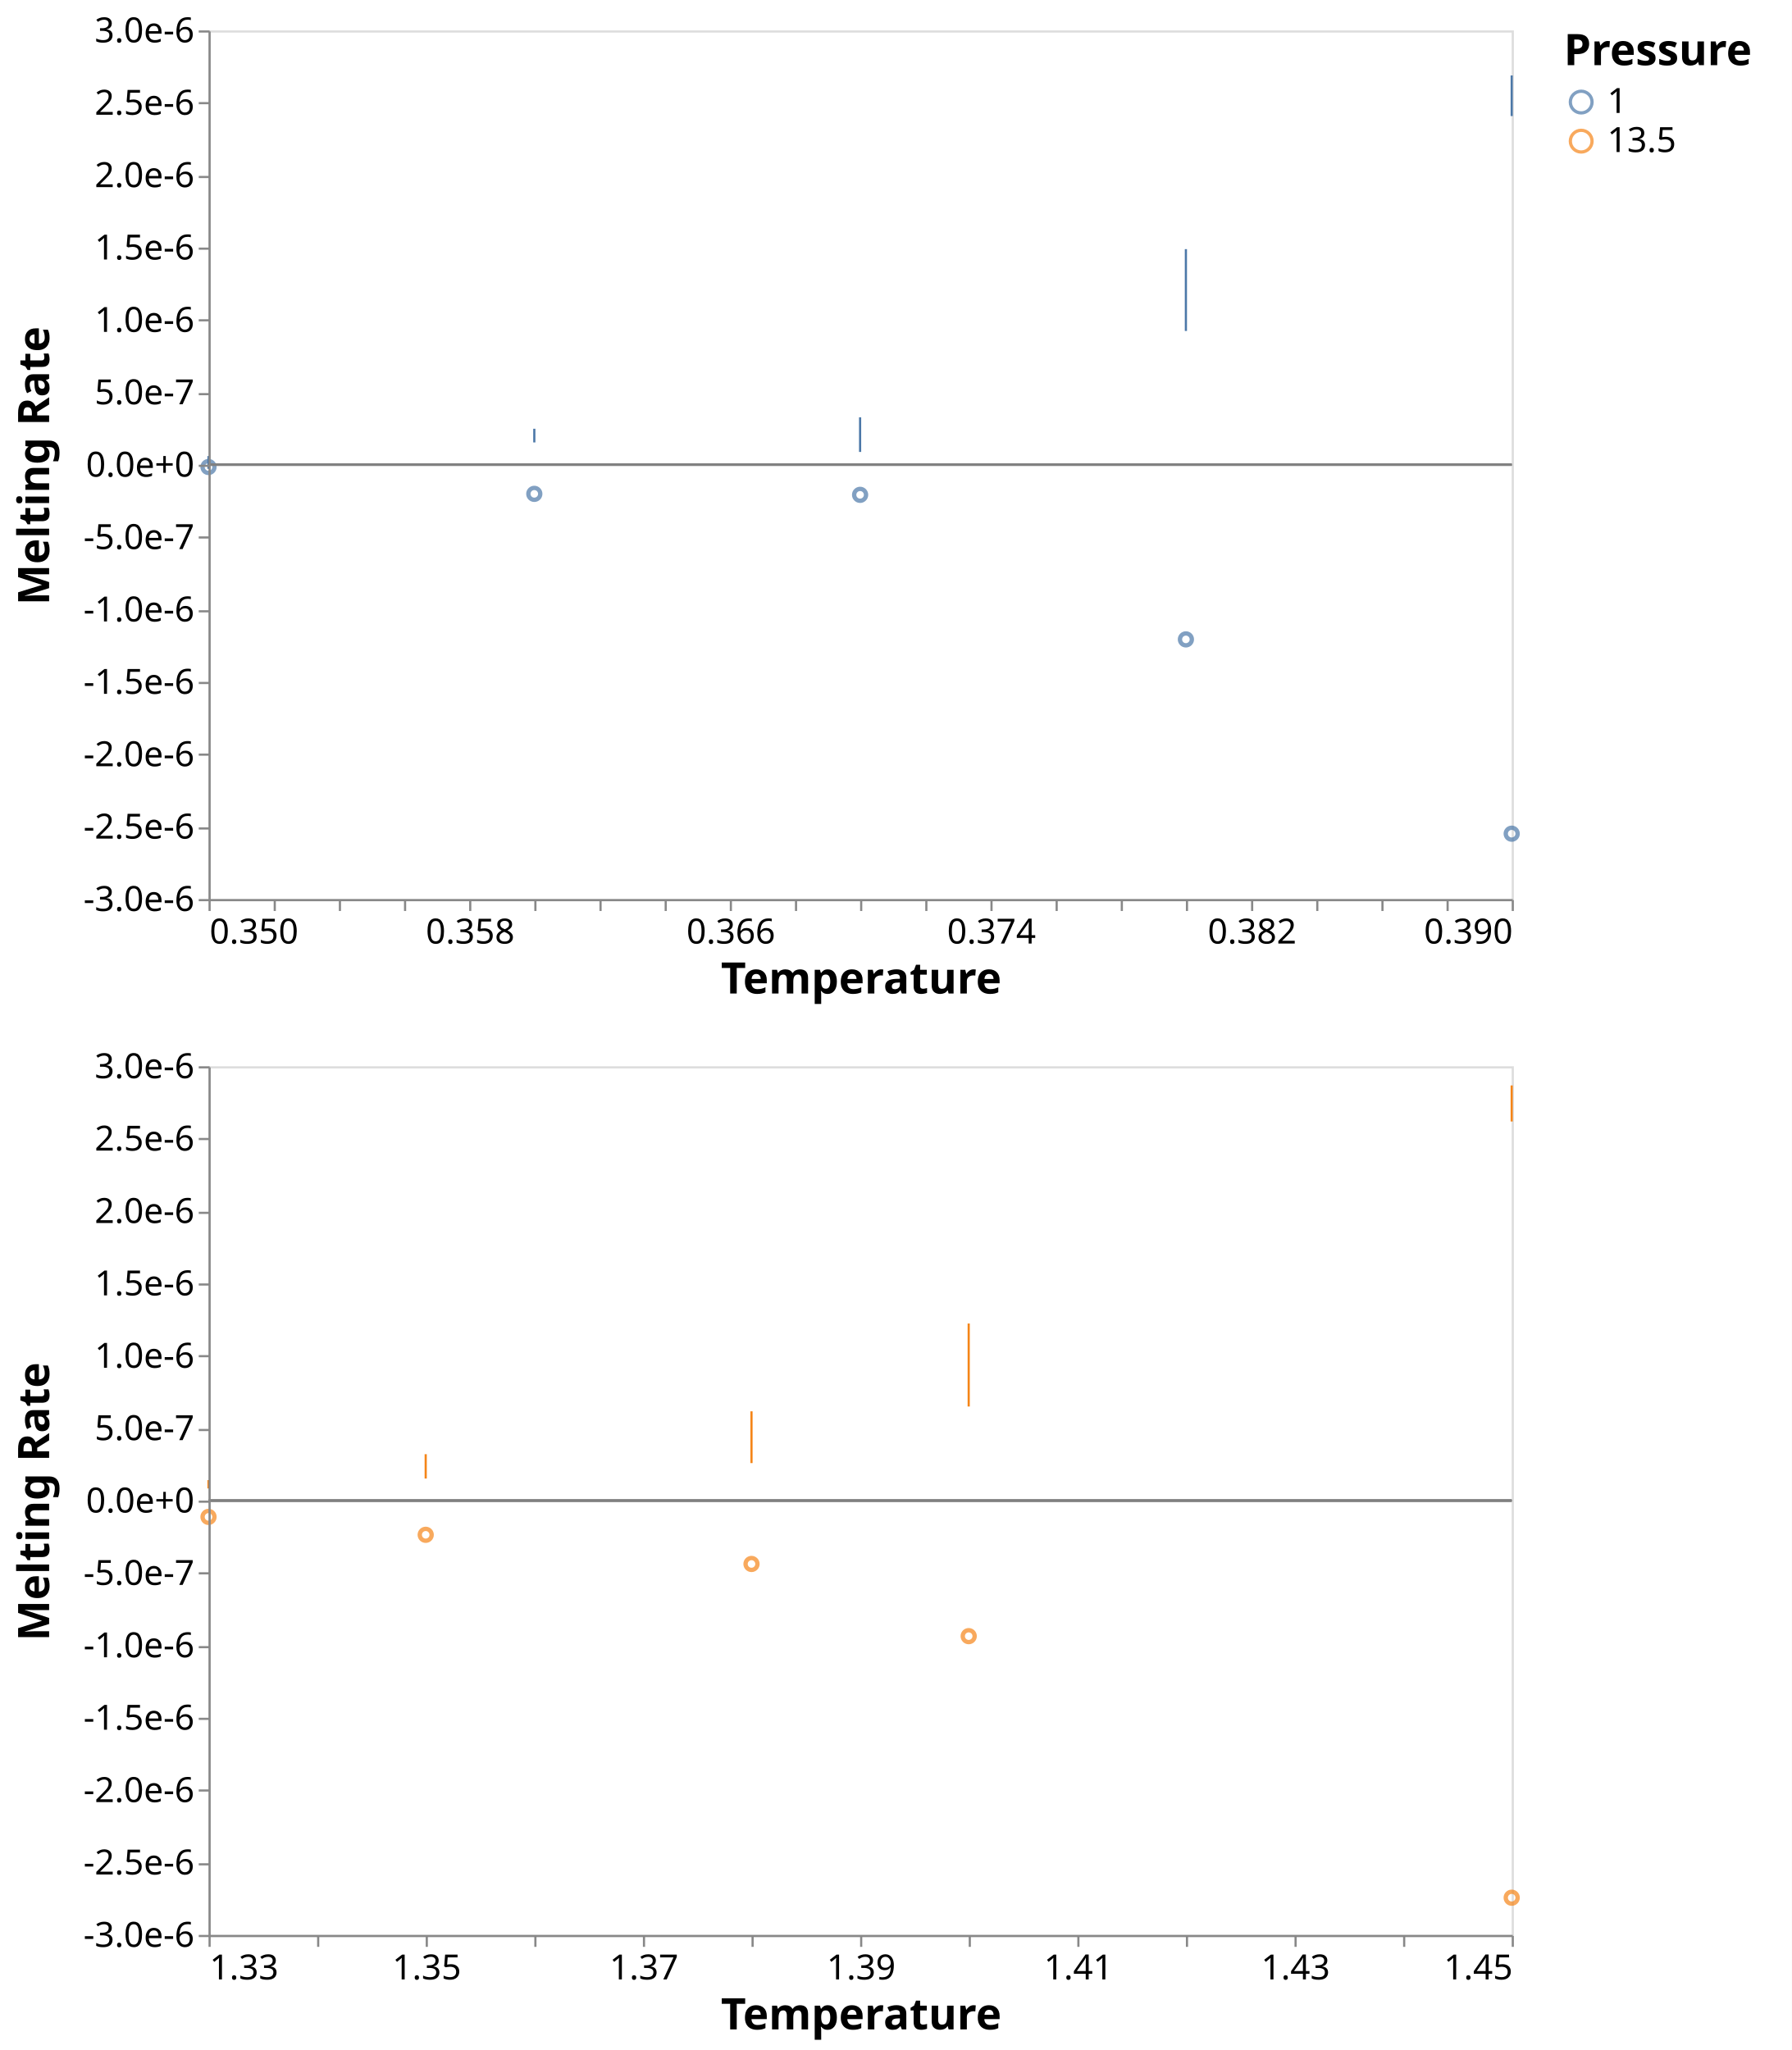
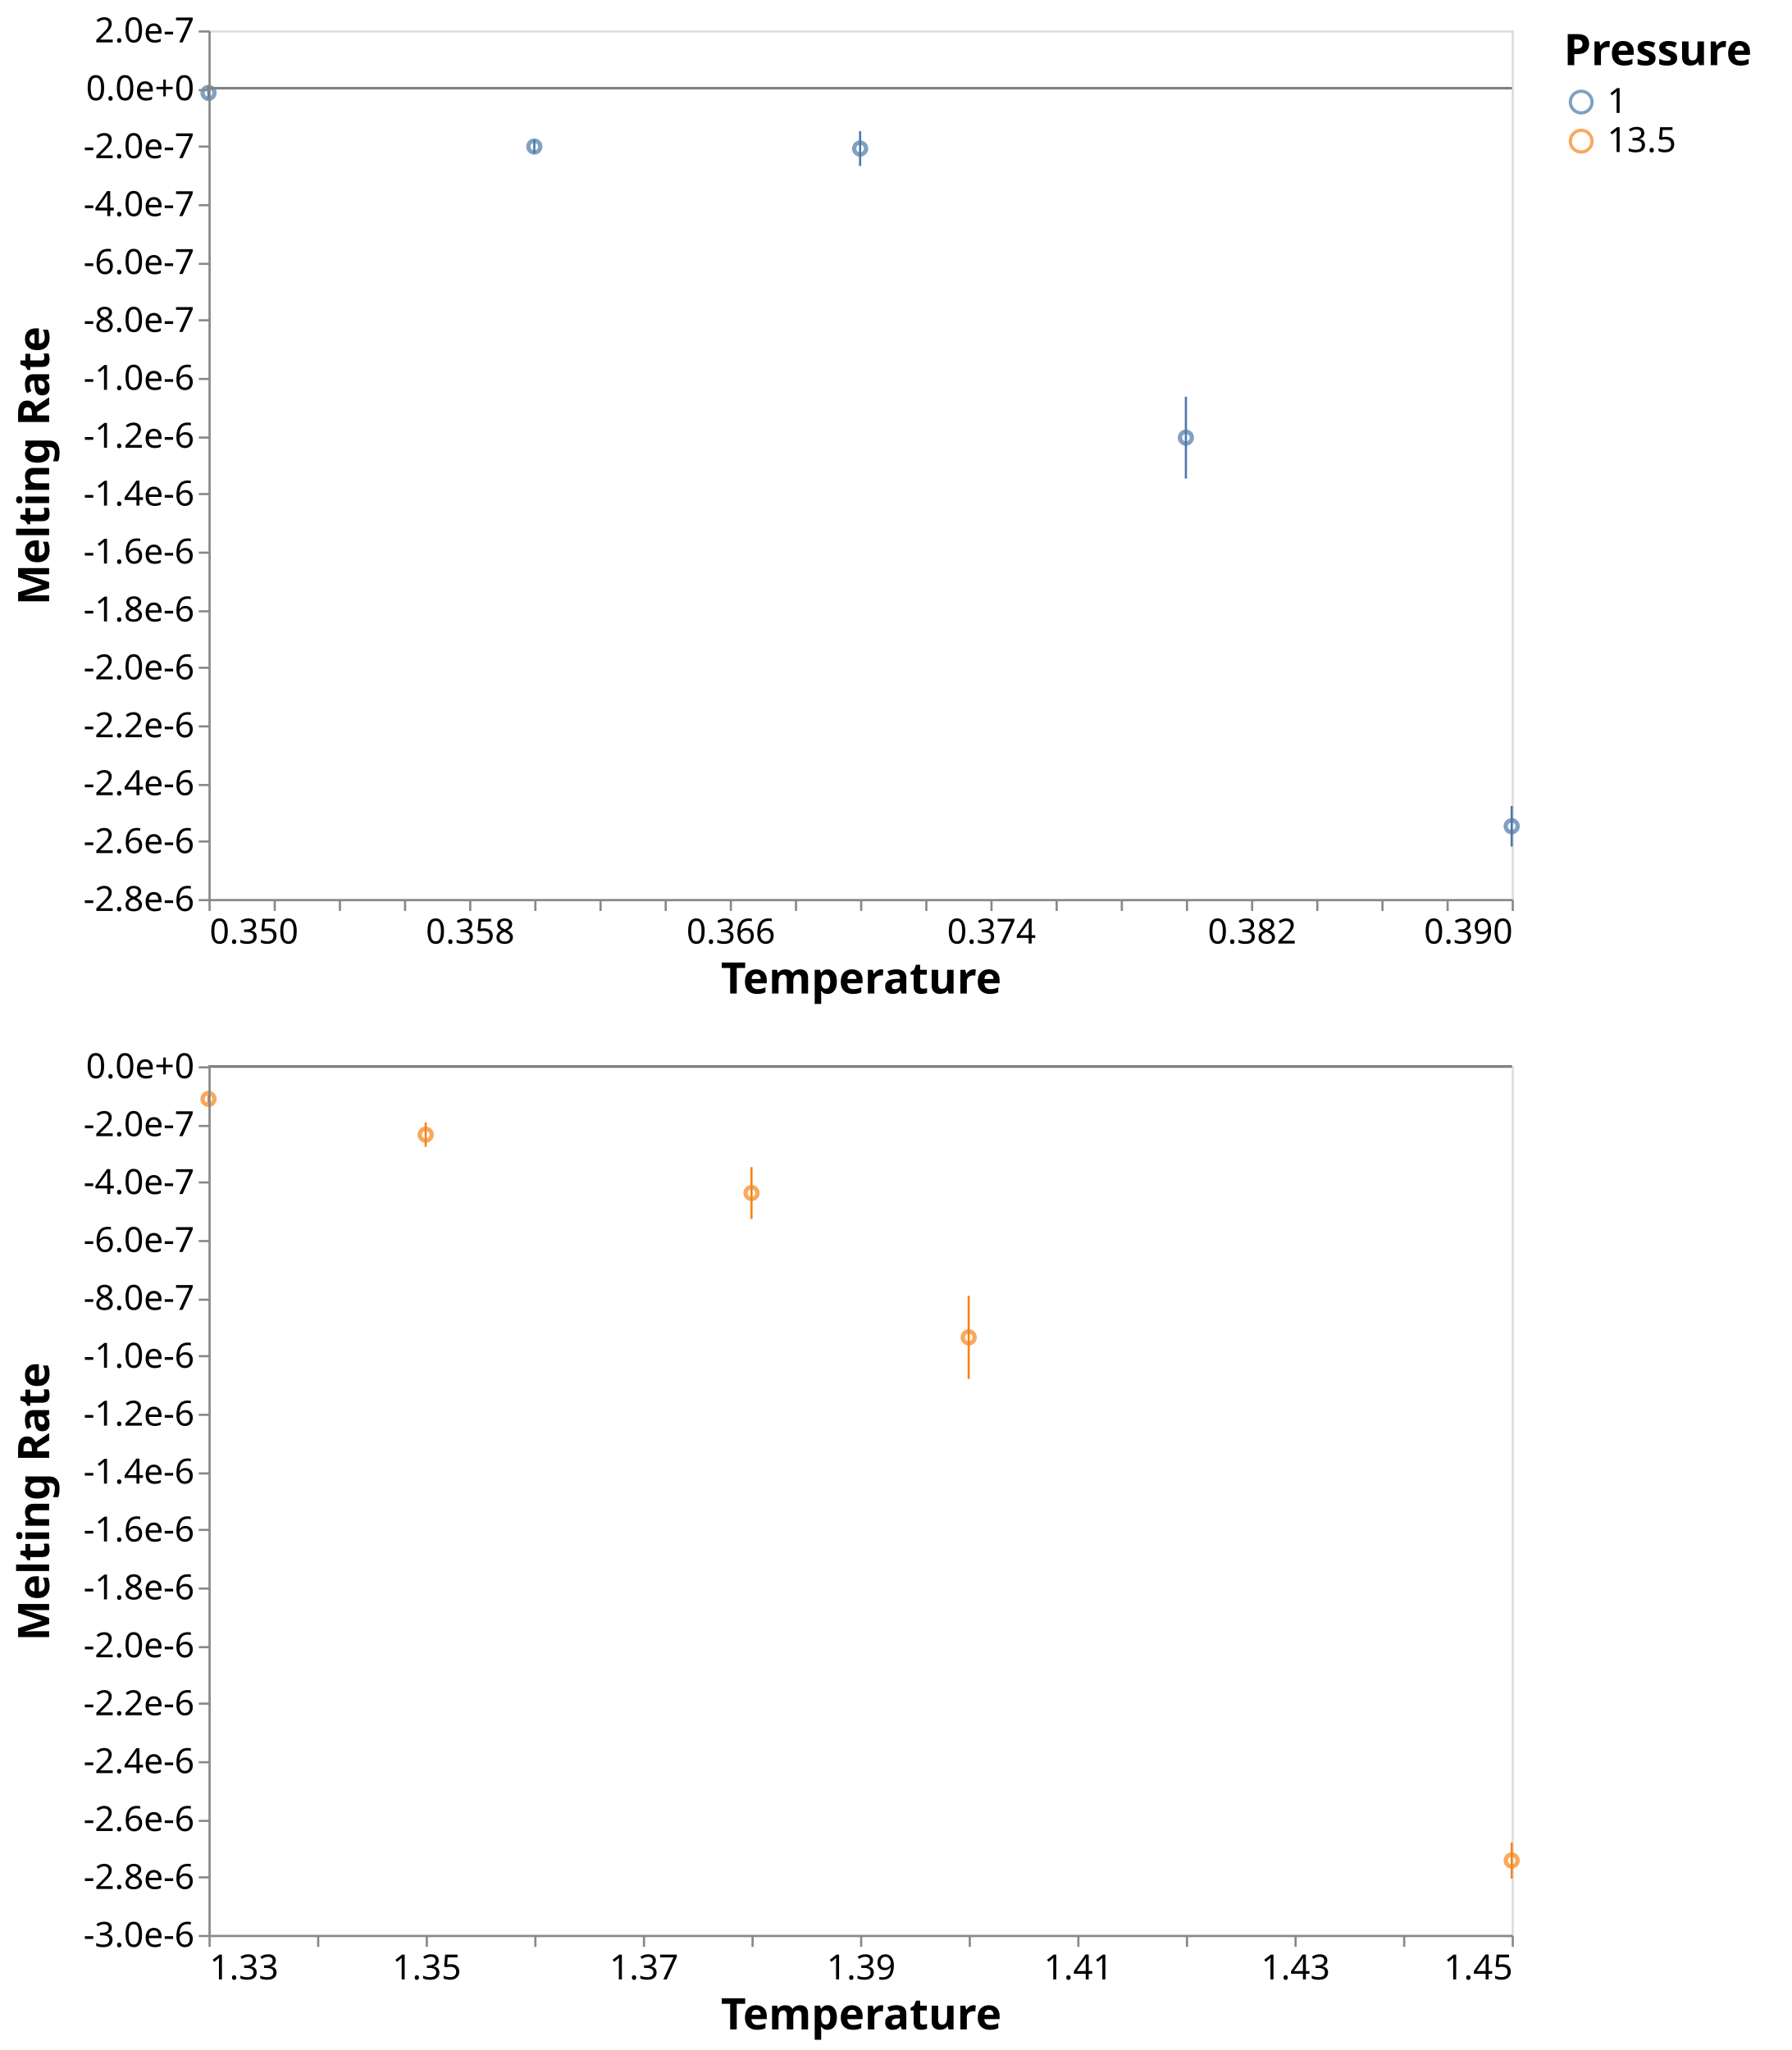
<svg xmlns="http://www.w3.org/2000/svg" class="marks" width="825" height="944" viewBox="0 0 825 944" version="1.1">
  <rect width="825" height="944" style="fill: white;" />
  <g transform="translate(96,14)">
    <g class="mark-group role-frame root">
      <g transform="translate(0,0)">
        <path class="background" d="M0,0h600v0h-600Z" style="fill: none;" />
        <g>
          <g class="mark-group role-scope concat_0_group">
            <g transform="translate(0,0)">
              <path class="background" d="M0.5,0.5h600v400h-600Z" style="fill: none; stroke: #ddd;" />
              <g>
                <g class="mark-symbol role-mark concat_0_layer_0_layer_0_marks">
-                   <path transform="translate(0,201.0513)" d="M2.739,0A2.739,2.739,0,1,1,-2.739,0A2.739,2.739,0,1,1,2.739,0" style="fill: none; stroke: #4c78a8; stroke-width: 2; opacity: 0.7;" />
-                   <path transform="translate(150,213.4164)" d="M2.739,0A2.739,2.739,0,1,1,-2.739,0A2.739,2.739,0,1,1,2.739,0" style="fill: none; stroke: #4c78a8; stroke-width: 2; opacity: 0.7;" />
-                   <path transform="translate(300,213.8666)" d="M2.739,0A2.739,2.739,0,1,1,-2.739,0A2.739,2.739,0,1,1,2.739,0" style="fill: none; stroke: #4c78a8; stroke-width: 2; opacity: 0.7;" />
-                   <path transform="translate(450,280.4317)" d="M2.739,0A2.739,2.739,0,1,1,-2.739,0A2.739,2.739,0,1,1,2.739,0" style="fill: none; stroke: #4c78a8; stroke-width: 2; opacity: 0.7;" />
-                   <path transform="translate(600,369.9055)" d="M2.739,0A2.739,2.739,0,1,1,-2.739,0A2.739,2.739,0,1,1,2.739,0" style="fill: none; stroke: #4c78a8; stroke-width: 2; opacity: 0.7;" />
-                 </g>
-                 <g class="mark-rule role-mark concat_0_layer_0_layer_1_marks">
-                   <line transform="translate(0,201.9008)" x2="0" y2="-5.904" style="fill: none; stroke: #4c78a8;" />
-                   <line transform="translate(150,189.7319)" x2="0" y2="-6.297" style="fill: none; stroke: #4c78a8;" />
-                   <line transform="translate(300,194.1115)" x2="0" y2="-15.956" style="fill: none; stroke: #4c78a8;" />
-                   <line transform="translate(450,138.4134)" x2="0" y2="-37.69" style="fill: none; stroke: #4c78a8;" />
-                   <line transform="translate(600,39.44595)" x2="0" y2="-18.703" style="fill: none; stroke: #4c78a8;" />
+                   <path transform="translate(0,28.7692)" d="M2.739,0A2.739,2.739,0,1,1,-2.739,0A2.739,2.739,0,1,1,2.739,0" style="fill: none; stroke: #4c78a8; stroke-width: 2; opacity: 0.7;" />
+                   <path transform="translate(150,53.49944)" d="M2.739,0A2.739,2.739,0,1,1,-2.739,0A2.739,2.739,0,1,1,2.739,0" style="fill: none; stroke: #4c78a8; stroke-width: 2; opacity: 0.7;" />
+                   <path transform="translate(300,54.39981)" d="M2.739,0A2.739,2.739,0,1,1,-2.739,0A2.739,2.739,0,1,1,2.739,0" style="fill: none; stroke: #4c78a8; stroke-width: 2; opacity: 0.7;" />
+                   <path transform="translate(450,187.53)" d="M2.739,0A2.739,2.739,0,1,1,-2.739,0A2.739,2.739,0,1,1,2.739,0" style="fill: none; stroke: #4c78a8; stroke-width: 2; opacity: 0.7;" />
+                   <path transform="translate(600,366.4776)" d="M2.739,0A2.739,2.739,0,1,1,-2.739,0A2.739,2.739,0,1,1,2.739,0" style="fill: none; stroke: #4c78a8; stroke-width: 2; opacity: 0.7;" />
+                 </g>
+                 <g class="mark-rule role-mark concat_0_layer_0_layer_1_layer_0_marks">
+                   <line transform="translate(0,31.72125)" x2="0" y2="-5.904" style="fill: none; stroke: #4c78a8;" />
+                   <line transform="translate(150,56.64775)" x2="0" y2="-6.297" style="fill: none; stroke: #4c78a8;" />
+                   <line transform="translate(300,62.37789)" x2="0" y2="-15.956" style="fill: none; stroke: #4c78a8;" />
+                   <line transform="translate(450,206.375)" x2="0" y2="-37.69" style="fill: none; stroke: #4c78a8;" />
+                   <line transform="translate(600,375.829)" x2="0" y2="-18.703" style="fill: none; stroke: #4c78a8;" />
                </g>
                <g class="mark-rule role-mark concat_0_layer_1_marks">
-                   <line transform="translate(0,200)" x2="600" y2="0" style="fill: none; stroke: grey;" />
-                   <line transform="translate(0,200)" x2="600" y2="0" style="fill: none; stroke: grey;" />
-                   <line transform="translate(0,200)" x2="600" y2="0" style="fill: none; stroke: grey;" />
-                   <line transform="translate(0,200)" x2="600" y2="0" style="fill: none; stroke: grey;" />
-                   <line transform="translate(0,200)" x2="600" y2="0" style="fill: none; stroke: grey;" />
+                   <line transform="translate(0,26.66667)" x2="600" y2="0" style="fill: none; stroke: grey;" />
+                   <line transform="translate(0,26.66667)" x2="600" y2="0" style="fill: none; stroke: grey;" />
+                   <line transform="translate(0,26.66667)" x2="600" y2="0" style="fill: none; stroke: grey;" />
+                   <line transform="translate(0,26.66667)" x2="600" y2="0" style="fill: none; stroke: grey;" />
+                   <line transform="translate(0,26.66667)" x2="600" y2="0" style="fill: none; stroke: grey;" />
                </g>
                <g class="mark-group role-axis">
                  <g transform="translate(0.5,400.5)">
                    <path class="background" d="M0,0h0v0h0Z" style="pointer-events: none; fill: none;" />
                    <g>
                      <g class="mark-rule role-axis-tick" style="pointer-events: none;">
                        <line transform="translate(0,0)" x2="0" y2="5" style="fill: none; stroke: #888; stroke-width: 1; opacity: 1;" />
                        <line transform="translate(30,0)" x2="0" y2="5" style="fill: none; stroke: #888; stroke-width: 1; opacity: 1;" />
                        <line transform="translate(60,0)" x2="0" y2="5" style="fill: none; stroke: #888; stroke-width: 1; opacity: 1;" />
                        <line transform="translate(90,0)" x2="0" y2="5" style="fill: none; stroke: #888; stroke-width: 1; opacity: 1;" />
                        <line transform="translate(120,0)" x2="0" y2="5" style="fill: none; stroke: #888; stroke-width: 1; opacity: 1;" />
                        <line transform="translate(150,0)" x2="0" y2="5" style="fill: none; stroke: #888; stroke-width: 1; opacity: 1;" />
                        <line transform="translate(180,0)" x2="0" y2="5" style="fill: none; stroke: #888; stroke-width: 1; opacity: 1;" />
                        <line transform="translate(210,0)" x2="0" y2="5" style="fill: none; stroke: #888; stroke-width: 1; opacity: 1;" />
                        <line transform="translate(240,0)" x2="0" y2="5" style="fill: none; stroke: #888; stroke-width: 1; opacity: 1;" />
                        <line transform="translate(270,0)" x2="0" y2="5" style="fill: none; stroke: #888; stroke-width: 1; opacity: 1;" />
                        <line transform="translate(300,0)" x2="0" y2="5" style="fill: none; stroke: #888; stroke-width: 1; opacity: 1;" />
                        <line transform="translate(330,0)" x2="0" y2="5" style="fill: none; stroke: #888; stroke-width: 1; opacity: 1;" />
                        <line transform="translate(360,0)" x2="0" y2="5" style="fill: none; stroke: #888; stroke-width: 1; opacity: 1;" />
                        <line transform="translate(390,0)" x2="0" y2="5" style="fill: none; stroke: #888; stroke-width: 1; opacity: 1;" />
                        <line transform="translate(420,0)" x2="0" y2="5" style="fill: none; stroke: #888; stroke-width: 1; opacity: 1;" />
                        <line transform="translate(450,0)" x2="0" y2="5" style="fill: none; stroke: #888; stroke-width: 1; opacity: 1;" />
                        <line transform="translate(480,0)" x2="0" y2="5" style="fill: none; stroke: #888; stroke-width: 1; opacity: 1;" />
                        <line transform="translate(510,0)" x2="0" y2="5" style="fill: none; stroke: #888; stroke-width: 1; opacity: 1;" />
                        <line transform="translate(540,0)" x2="0" y2="5" style="fill: none; stroke: #888; stroke-width: 1; opacity: 1;" />
                        <line transform="translate(570,0)" x2="0" y2="5" style="fill: none; stroke: #888; stroke-width: 1; opacity: 1;" />
                        <line transform="translate(600,0)" x2="0" y2="5" style="fill: none; stroke: #888; stroke-width: 1; opacity: 1;" />
                      </g>
                      <g class="mark-text role-axis-label" style="pointer-events: none;">
                        <text text-anchor="start" transform="translate(0,20)" style="font-family: sans-serif; font-size: 16px; fill: #000; opacity: 1;">0.350</text>
                        <text text-anchor="middle" transform="translate(30,20)" style="font-family: sans-serif; font-size: 16px; fill: #000; opacity: 0;">0.352</text>
                        <text text-anchor="middle" transform="translate(60,20)" style="font-family: sans-serif; font-size: 16px; fill: #000; opacity: 0;">0.354</text>
                        <text text-anchor="middle" transform="translate(90,20)" style="font-family: sans-serif; font-size: 16px; fill: #000; opacity: 0;">0.356</text>
                        <text text-anchor="middle" transform="translate(120,20)" style="font-family: sans-serif; font-size: 16px; fill: #000; opacity: 1;">0.358</text>
                        <text text-anchor="middle" transform="translate(150,20)" style="font-family: sans-serif; font-size: 16px; fill: #000; opacity: 0;">0.360</text>
                        <text text-anchor="middle" transform="translate(180,20)" style="font-family: sans-serif; font-size: 16px; fill: #000; opacity: 0;">0.362</text>
                        <text text-anchor="middle" transform="translate(210,20)" style="font-family: sans-serif; font-size: 16px; fill: #000; opacity: 0;">0.364</text>
                        <text text-anchor="middle" transform="translate(240,20)" style="font-family: sans-serif; font-size: 16px; fill: #000; opacity: 1;">0.366</text>
                        <text text-anchor="middle" transform="translate(270,20)" style="font-family: sans-serif; font-size: 16px; fill: #000; opacity: 0;">0.368</text>
                        <text text-anchor="middle" transform="translate(300,20)" style="font-family: sans-serif; font-size: 16px; fill: #000; opacity: 0;">0.370</text>
                        <text text-anchor="middle" transform="translate(330,20)" style="font-family: sans-serif; font-size: 16px; fill: #000; opacity: 0;">0.372</text>
                        <text text-anchor="middle" transform="translate(360,20)" style="font-family: sans-serif; font-size: 16px; fill: #000; opacity: 1;">0.374</text>
                        <text text-anchor="middle" transform="translate(390,20)" style="font-family: sans-serif; font-size: 16px; fill: #000; opacity: 0;">0.376</text>
                        <text text-anchor="middle" transform="translate(420,20)" style="font-family: sans-serif; font-size: 16px; fill: #000; opacity: 0;">0.378</text>
                        <text text-anchor="middle" transform="translate(450,20)" style="font-family: sans-serif; font-size: 16px; fill: #000; opacity: 0;">0.380</text>
                        <text text-anchor="middle" transform="translate(480,20)" style="font-family: sans-serif; font-size: 16px; fill: #000; opacity: 1;">0.382</text>
                        <text text-anchor="middle" transform="translate(510,20)" style="font-family: sans-serif; font-size: 16px; fill: #000; opacity: 0;">0.384</text>
                        <text text-anchor="middle" transform="translate(540,20)" style="font-family: sans-serif; font-size: 16px; fill: #000; opacity: 0;">0.386</text>
                        <text text-anchor="middle" transform="translate(570,20)" style="font-family: sans-serif; font-size: 16px; fill: #000; opacity: 0;">0.388</text>
                        <text text-anchor="end" transform="translate(600,20)" style="font-family: sans-serif; font-size: 16px; fill: #000; opacity: 1;">0.390</text>
                      </g>
                      <g class="mark-rule role-axis-domain" style="pointer-events: none;">
                        <line transform="translate(0,0)" x2="600" y2="0" style="fill: none; stroke: #888; stroke-width: 1; opacity: 1;" />
                      </g>
                      <g class="mark-text role-axis-title" style="pointer-events: none;">
                        <text text-anchor="middle" transform="translate(300,43)" style="font-family: sans-serif; font-size: 20px; font-weight: bold; fill: #000; opacity: 1;">Temperature</text>
                      </g>
                    </g>
                    <path class="foreground" d="" style="pointer-events: none; display: none; fill: none;" />
                  </g>
                </g>
                <g class="mark-group role-axis">
                  <g transform="translate(0.5,0.5)">
                    <path class="background" d="M0,0h0v0h0Z" style="pointer-events: none; fill: none;" />
                    <g>
                      <g class="mark-rule role-axis-tick" style="pointer-events: none;">
                        <line transform="translate(0,400)" x2="-5" y2="0" style="fill: none; stroke: #888; stroke-width: 1; opacity: 1;" />
-                         <line transform="translate(0,367)" x2="-5" y2="0" style="fill: none; stroke: #888; stroke-width: 1; opacity: 1;" />
-                         <line transform="translate(0,333)" x2="-5" y2="0" style="fill: none; stroke: #888; stroke-width: 1; opacity: 1;" />
-                         <line transform="translate(0,300)" x2="-5" y2="0" style="fill: none; stroke: #888; stroke-width: 1; opacity: 1;" />
+                         <line transform="translate(0,373)" x2="-5" y2="0" style="fill: none; stroke: #888; stroke-width: 1; opacity: 1;" />
+                         <line transform="translate(0,347)" x2="-5" y2="0" style="fill: none; stroke: #888; stroke-width: 1; opacity: 1;" />
+                         <line transform="translate(0,320)" x2="-5" y2="0" style="fill: none; stroke: #888; stroke-width: 1; opacity: 1;" />
+                         <line transform="translate(0,293)" x2="-5" y2="0" style="fill: none; stroke: #888; stroke-width: 1; opacity: 1;" />
                        <line transform="translate(0,267)" x2="-5" y2="0" style="fill: none; stroke: #888; stroke-width: 1; opacity: 1;" />
-                         <line transform="translate(0,233)" x2="-5" y2="0" style="fill: none; stroke: #888; stroke-width: 1; opacity: 1;" />
-                         <line transform="translate(0,200)" x2="-5" y2="0" style="fill: none; stroke: #888; stroke-width: 1; opacity: 1;" />
-                         <line transform="translate(0,167)" x2="-5" y2="0" style="fill: none; stroke: #888; stroke-width: 1; opacity: 1;" />
+                         <line transform="translate(0,240)" x2="-5" y2="0" style="fill: none; stroke: #888; stroke-width: 1; opacity: 1;" />
+                         <line transform="translate(0,213)" x2="-5" y2="0" style="fill: none; stroke: #888; stroke-width: 1; opacity: 1;" />
+                         <line transform="translate(0,187)" x2="-5" y2="0" style="fill: none; stroke: #888; stroke-width: 1; opacity: 1;" />
+                         <line transform="translate(0,160)" x2="-5" y2="0" style="fill: none; stroke: #888; stroke-width: 1; opacity: 1;" />
                        <line transform="translate(0,133)" x2="-5" y2="0" style="fill: none; stroke: #888; stroke-width: 1; opacity: 1;" />
-                         <line transform="translate(0,100)" x2="-5" y2="0" style="fill: none; stroke: #888; stroke-width: 1; opacity: 1;" />
-                         <line transform="translate(0,67)" x2="-5" y2="0" style="fill: none; stroke: #888; stroke-width: 1; opacity: 1;" />
-                         <line transform="translate(0,33)" x2="-5" y2="0" style="fill: none; stroke: #888; stroke-width: 1; opacity: 1;" />
+                         <line transform="translate(0,107)" x2="-5" y2="0" style="fill: none; stroke: #888; stroke-width: 1; opacity: 1;" />
+                         <line transform="translate(0,80)" x2="-5" y2="0" style="fill: none; stroke: #888; stroke-width: 1; opacity: 1;" />
+                         <line transform="translate(0,53)" x2="-5" y2="0" style="fill: none; stroke: #888; stroke-width: 1; opacity: 1;" />
+                         <line transform="translate(0,27)" x2="-5" y2="0" style="fill: none; stroke: #888; stroke-width: 1; opacity: 1;" />
                        <line transform="translate(0,0)" x2="-5" y2="0" style="fill: none; stroke: #888; stroke-width: 1; opacity: 1;" />
                      </g>
                      <g class="mark-text role-axis-label" style="pointer-events: none;">
-                         <text text-anchor="end" transform="translate(-7,405)" style="font-family: sans-serif; font-size: 16px; fill: #000; opacity: 1;">-3.0e-6</text>
-                         <text text-anchor="end" transform="translate(-7,371.6667)" style="font-family: sans-serif; font-size: 16px; fill: #000; opacity: 1;">-2.5e-6</text>
-                         <text text-anchor="end" transform="translate(-7,338.3333)" style="font-family: sans-serif; font-size: 16px; fill: #000; opacity: 1;">-2.0e-6</text>
-                         <text text-anchor="end" transform="translate(-7,305)" style="font-family: sans-serif; font-size: 16px; fill: #000; opacity: 1;">-1.5e-6</text>
-                         <text text-anchor="end" transform="translate(-7,271.6667)" style="font-family: sans-serif; font-size: 16px; fill: #000; opacity: 1;">-1.0e-6</text>
-                         <text text-anchor="end" transform="translate(-7,238.3333)" style="font-family: sans-serif; font-size: 16px; fill: #000; opacity: 1;">-5.0e-7</text>
-                         <text text-anchor="end" transform="translate(-7,205)" style="font-family: sans-serif; font-size: 16px; fill: #000; opacity: 1;">0.0e+0</text>
-                         <text text-anchor="end" transform="translate(-7,171.6667)" style="font-family: sans-serif; font-size: 16px; fill: #000; opacity: 1;">5.0e-7</text>
-                         <text text-anchor="end" transform="translate(-7,138.3333)" style="font-family: sans-serif; font-size: 16px; fill: #000; opacity: 1;">1.0e-6</text>
-                         <text text-anchor="end" transform="translate(-7,105)" style="font-family: sans-serif; font-size: 16px; fill: #000; opacity: 1;">1.5e-6</text>
-                         <text text-anchor="end" transform="translate(-7,71.66667)" style="font-family: sans-serif; font-size: 16px; fill: #000; opacity: 1;">2.0e-6</text>
-                         <text text-anchor="end" transform="translate(-7,38.33333)" style="font-family: sans-serif; font-size: 16px; fill: #000; opacity: 1;">2.5e-6</text>
-                         <text text-anchor="end" transform="translate(-7,5)" style="font-family: sans-serif; font-size: 16px; fill: #000; opacity: 1;">3.0e-6</text>
+                         <text text-anchor="end" transform="translate(-7,405)" style="font-family: sans-serif; font-size: 16px; fill: #000; opacity: 1;">-2.8e-6</text>
+                         <text text-anchor="end" transform="translate(-7,378.3333)" style="font-family: sans-serif; font-size: 16px; fill: #000; opacity: 1;">-2.6e-6</text>
+                         <text text-anchor="end" transform="translate(-7,351.6667)" style="font-family: sans-serif; font-size: 16px; fill: #000; opacity: 1;">-2.4e-6</text>
+                         <text text-anchor="end" transform="translate(-7,325)" style="font-family: sans-serif; font-size: 16px; fill: #000; opacity: 1;">-2.2e-6</text>
+                         <text text-anchor="end" transform="translate(-7,298.3333)" style="font-family: sans-serif; font-size: 16px; fill: #000; opacity: 1;">-2.0e-6</text>
+                         <text text-anchor="end" transform="translate(-7,271.6667)" style="font-family: sans-serif; font-size: 16px; fill: #000; opacity: 1;">-1.8e-6</text>
+                         <text text-anchor="end" transform="translate(-7,245)" style="font-family: sans-serif; font-size: 16px; fill: #000; opacity: 1;">-1.6e-6</text>
+                         <text text-anchor="end" transform="translate(-7,218.3333)" style="font-family: sans-serif; font-size: 16px; fill: #000; opacity: 1;">-1.4e-6</text>
+                         <text text-anchor="end" transform="translate(-7,191.6667)" style="font-family: sans-serif; font-size: 16px; fill: #000; opacity: 1;">-1.2e-6</text>
+                         <text text-anchor="end" transform="translate(-7,165)" style="font-family: sans-serif; font-size: 16px; fill: #000; opacity: 1;">-1.0e-6</text>
+                         <text text-anchor="end" transform="translate(-7,138.3333)" style="font-family: sans-serif; font-size: 16px; fill: #000; opacity: 1;">-8.0e-7</text>
+                         <text text-anchor="end" transform="translate(-7,111.6667)" style="font-family: sans-serif; font-size: 16px; fill: #000; opacity: 1;">-6.0e-7</text>
+                         <text text-anchor="end" transform="translate(-7,85)" style="font-family: sans-serif; font-size: 16px; fill: #000; opacity: 1;">-4.0e-7</text>
+                         <text text-anchor="end" transform="translate(-7,58.33333)" style="font-family: sans-serif; font-size: 16px; fill: #000; opacity: 1;">-2.0e-7</text>
+                         <text text-anchor="end" transform="translate(-7,31.66667)" style="font-family: sans-serif; font-size: 16px; fill: #000; opacity: 1;">0.0e+0</text>
+                         <text text-anchor="end" transform="translate(-7,5)" style="font-family: sans-serif; font-size: 16px; fill: #000; opacity: 1;">2.0e-7</text>
                      </g>
                      <g class="mark-rule role-axis-domain" style="pointer-events: none;">
                        <line transform="translate(0,400)" x2="0" y2="-400" style="fill: none; stroke: #888; stroke-width: 1; opacity: 1;" />
                      </g>
                      <g class="mark-text role-axis-title" style="pointer-events: none;">
                        <text text-anchor="middle" transform="translate(-69.88334,200) rotate(-90) translate(0,-4)" style="font-family: sans-serif; font-size: 20px; font-weight: bold; fill: #000; opacity: 1;">Melting Rate</text>
                      </g>
                    </g>
                    <path class="foreground" d="" style="pointer-events: none; display: none; fill: none;" />
                  </g>
                </g>
              </g>
              <path class="foreground" d="" style="display: none; fill: none;" />
            </g>
          </g>
          <g class="mark-group role-scope concat_1_group">
            <g transform="translate(0,477)">
              <path class="background" d="M0.5,0.5h600v400h-600Z" style="fill: none; stroke: #ddd;" />
              <g>
                <g class="mark-symbol role-mark concat_1_layer_0_layer_0_marks">
-                   <path transform="translate(0,207.5145)" d="M2.739,0A2.739,2.739,0,1,1,-2.739,0A2.739,2.739,0,1,1,2.739,0" style="fill: none; stroke: #f58518; stroke-width: 2; opacity: 0.7;" />
-                   <path transform="translate(100,215.7585)" d="M2.739,0A2.739,2.739,0,1,1,-2.739,0A2.739,2.739,0,1,1,2.739,0" style="fill: none; stroke: #f58518; stroke-width: 2; opacity: 0.7;" />
-                   <path transform="translate(250,229.186)" d="M2.739,0A2.739,2.739,0,1,1,-2.739,0A2.739,2.739,0,1,1,2.739,0" style="fill: none; stroke: #f58518; stroke-width: 2; opacity: 0.7;" />
-                   <path transform="translate(350,262.4266)" d="M2.739,0A2.739,2.739,0,1,1,-2.739,0A2.739,2.739,0,1,1,2.739,0" style="fill: none; stroke: #f58518; stroke-width: 2; opacity: 0.7;" />
-                   <path transform="translate(600,382.8699)" d="M2.739,0A2.739,2.739,0,1,1,-2.739,0A2.739,2.739,0,1,1,2.739,0" style="fill: none; stroke: #f58518; stroke-width: 2; opacity: 0.7;" />
-                 </g>
-                 <g class="mark-rule role-mark concat_1_layer_0_layer_1_marks">
-                   <line transform="translate(0,194.4138)" x2="0" y2="-3.856" style="fill: none; stroke: #f58518;" />
-                   <line transform="translate(100,189.8474)" x2="0" y2="-11.212" style="fill: none; stroke: #f58518;" />
-                   <line transform="translate(250,182.7367)" x2="0" y2="-23.845" style="fill: none; stroke: #f58518;" />
-                   <line transform="translate(350,156.6864)" x2="0" y2="-38.226" style="fill: none; stroke: #f58518;" />
-                   <line transform="translate(600,25.42972)" x2="0" y2="-16.599" style="fill: none; stroke: #f58518;" />
+                   <path transform="translate(0,15.02894)" d="M2.739,0A2.739,2.739,0,1,1,-2.739,0A2.739,2.739,0,1,1,2.739,0" style="fill: none; stroke: #f58518; stroke-width: 2; opacity: 0.7;" />
+                   <path transform="translate(100,31.51704)" d="M2.739,0A2.739,2.739,0,1,1,-2.739,0A2.739,2.739,0,1,1,2.739,0" style="fill: none; stroke: #f58518; stroke-width: 2; opacity: 0.7;" />
+                   <path transform="translate(250,58.37193)" d="M2.739,0A2.739,2.739,0,1,1,-2.739,0A2.739,2.739,0,1,1,2.739,0" style="fill: none; stroke: #f58518; stroke-width: 2; opacity: 0.7;" />
+                   <path transform="translate(350,124.8531)" d="M2.739,0A2.739,2.739,0,1,1,-2.739,0A2.739,2.739,0,1,1,2.739,0" style="fill: none; stroke: #f58518; stroke-width: 2; opacity: 0.7;" />
+                   <path transform="translate(600,365.7398)" d="M2.739,0A2.739,2.739,0,1,1,-2.739,0A2.739,2.739,0,1,1,2.739,0" style="fill: none; stroke: #f58518; stroke-width: 2; opacity: 0.7;" />
+                 </g>
+                 <g class="mark-rule role-mark concat_1_layer_0_layer_1_layer_0_marks">
+                   <line transform="translate(0,16.95718)" x2="0" y2="-3.856" style="fill: none; stroke: #f58518;" />
+                   <line transform="translate(100,37.12294)" x2="0" y2="-11.212" style="fill: none; stroke: #f58518;" />
+                   <line transform="translate(250,70.29457)" x2="0" y2="-23.845" style="fill: none; stroke: #f58518;" />
+                   <line transform="translate(350,143.9661)" x2="0" y2="-38.226" style="fill: none; stroke: #f58518;" />
+                   <line transform="translate(600,374.0394)" x2="0" y2="-16.599" style="fill: none; stroke: #f58518;" />
                </g>
                <g class="mark-rule role-mark concat_1_layer_1_marks">
-                   <line transform="translate(0,200)" x2="600" y2="0" style="fill: none; stroke: grey;" />
-                   <line transform="translate(0,200)" x2="600" y2="0" style="fill: none; stroke: grey;" />
-                   <line transform="translate(0,200)" x2="600" y2="0" style="fill: none; stroke: grey;" />
-                   <line transform="translate(0,200)" x2="600" y2="0" style="fill: none; stroke: grey;" />
-                   <line transform="translate(0,200)" x2="600" y2="0" style="fill: none; stroke: grey;" />
+                   <line transform="translate(0,0)" x2="600" y2="0" style="fill: none; stroke: grey;" />
+                   <line transform="translate(0,0)" x2="600" y2="0" style="fill: none; stroke: grey;" />
+                   <line transform="translate(0,0)" x2="600" y2="0" style="fill: none; stroke: grey;" />
+                   <line transform="translate(0,0)" x2="600" y2="0" style="fill: none; stroke: grey;" />
+                   <line transform="translate(0,0)" x2="600" y2="0" style="fill: none; stroke: grey;" />
                </g>
                <g class="mark-group role-axis">
                  <g transform="translate(0.5,400.5)">
                    <path class="background" d="M0,0h0v0h0Z" style="pointer-events: none; fill: none;" />
                    <g>
                      <g class="mark-rule role-axis-tick" style="pointer-events: none;">
                        <line transform="translate(0,0)" x2="0" y2="5" style="fill: none; stroke: #888; stroke-width: 1; opacity: 1;" />
                        <line transform="translate(50,0)" x2="0" y2="5" style="fill: none; stroke: #888; stroke-width: 1; opacity: 1;" />
                        <line transform="translate(100,0)" x2="0" y2="5" style="fill: none; stroke: #888; stroke-width: 1; opacity: 1;" />
                        <line transform="translate(150,0)" x2="0" y2="5" style="fill: none; stroke: #888; stroke-width: 1; opacity: 1;" />
                        <line transform="translate(200,0)" x2="0" y2="5" style="fill: none; stroke: #888; stroke-width: 1; opacity: 1;" />
                        <line transform="translate(250,0)" x2="0" y2="5" style="fill: none; stroke: #888; stroke-width: 1; opacity: 1;" />
                        <line transform="translate(300,0)" x2="0" y2="5" style="fill: none; stroke: #888; stroke-width: 1; opacity: 1;" />
                        <line transform="translate(350,0)" x2="0" y2="5" style="fill: none; stroke: #888; stroke-width: 1; opacity: 1;" />
                        <line transform="translate(400,0)" x2="0" y2="5" style="fill: none; stroke: #888; stroke-width: 1; opacity: 1;" />
                        <line transform="translate(450,0)" x2="0" y2="5" style="fill: none; stroke: #888; stroke-width: 1; opacity: 1;" />
                        <line transform="translate(500,0)" x2="0" y2="5" style="fill: none; stroke: #888; stroke-width: 1; opacity: 1;" />
                        <line transform="translate(550,0)" x2="0" y2="5" style="fill: none; stroke: #888; stroke-width: 1; opacity: 1;" />
                        <line transform="translate(600,0)" x2="0" y2="5" style="fill: none; stroke: #888; stroke-width: 1; opacity: 1;" />
                      </g>
                      <g class="mark-text role-axis-label" style="pointer-events: none;">
                        <text text-anchor="start" transform="translate(0,20)" style="font-family: sans-serif; font-size: 16px; fill: #000; opacity: 1;">1.33</text>
                        <text text-anchor="middle" transform="translate(50,20)" style="font-family: sans-serif; font-size: 16px; fill: #000; opacity: 0;">1.34</text>
                        <text text-anchor="middle" transform="translate(100,20)" style="font-family: sans-serif; font-size: 16px; fill: #000; opacity: 1;">1.35</text>
                        <text text-anchor="middle" transform="translate(150,20)" style="font-family: sans-serif; font-size: 16px; fill: #000; opacity: 0;">1.36</text>
                        <text text-anchor="middle" transform="translate(200,20)" style="font-family: sans-serif; font-size: 16px; fill: #000; opacity: 1;">1.37</text>
                        <text text-anchor="middle" transform="translate(250,20)" style="font-family: sans-serif; font-size: 16px; fill: #000; opacity: 0;">1.38</text>
                        <text text-anchor="middle" transform="translate(300,20)" style="font-family: sans-serif; font-size: 16px; fill: #000; opacity: 1;">1.39</text>
                        <text text-anchor="middle" transform="translate(350,20)" style="font-family: sans-serif; font-size: 16px; fill: #000; opacity: 0;">1.40</text>
                        <text text-anchor="middle" transform="translate(400,20)" style="font-family: sans-serif; font-size: 16px; fill: #000; opacity: 1;">1.41</text>
                        <text text-anchor="middle" transform="translate(450,20)" style="font-family: sans-serif; font-size: 16px; fill: #000; opacity: 0;">1.42</text>
                        <text text-anchor="middle" transform="translate(500,20)" style="font-family: sans-serif; font-size: 16px; fill: #000; opacity: 1;">1.43</text>
                        <text text-anchor="middle" transform="translate(550,20)" style="font-family: sans-serif; font-size: 16px; fill: #000; opacity: 0;">1.44</text>
                        <text text-anchor="end" transform="translate(600,20)" style="font-family: sans-serif; font-size: 16px; fill: #000; opacity: 1;">1.45</text>
                      </g>
                      <g class="mark-rule role-axis-domain" style="pointer-events: none;">
                        <line transform="translate(0,0)" x2="600" y2="0" style="fill: none; stroke: #888; stroke-width: 1; opacity: 1;" />
                      </g>
                      <g class="mark-text role-axis-title" style="pointer-events: none;">
                        <text text-anchor="middle" transform="translate(300,43)" style="font-family: sans-serif; font-size: 20px; font-weight: bold; fill: #000; opacity: 1;">Temperature</text>
                      </g>
                    </g>
                    <path class="foreground" d="" style="pointer-events: none; display: none; fill: none;" />
                  </g>
                </g>
                <g class="mark-group role-axis">
                  <g transform="translate(0.5,0.5)">
                    <path class="background" d="M0,0h0v0h0Z" style="pointer-events: none; fill: none;" />
                    <g>
                      <g class="mark-rule role-axis-tick" style="pointer-events: none;">
                        <line transform="translate(0,400)" x2="-5" y2="0" style="fill: none; stroke: #888; stroke-width: 1; opacity: 1;" />
-                         <line transform="translate(0,367)" x2="-5" y2="0" style="fill: none; stroke: #888; stroke-width: 1; opacity: 1;" />
-                         <line transform="translate(0,333)" x2="-5" y2="0" style="fill: none; stroke: #888; stroke-width: 1; opacity: 1;" />
-                         <line transform="translate(0,300)" x2="-5" y2="0" style="fill: none; stroke: #888; stroke-width: 1; opacity: 1;" />
+                         <line transform="translate(0,373)" x2="-5" y2="0" style="fill: none; stroke: #888; stroke-width: 1; opacity: 1;" />
+                         <line transform="translate(0,347)" x2="-5" y2="0" style="fill: none; stroke: #888; stroke-width: 1; opacity: 1;" />
+                         <line transform="translate(0,320)" x2="-5" y2="0" style="fill: none; stroke: #888; stroke-width: 1; opacity: 1;" />
+                         <line transform="translate(0,293)" x2="-5" y2="0" style="fill: none; stroke: #888; stroke-width: 1; opacity: 1;" />
                        <line transform="translate(0,267)" x2="-5" y2="0" style="fill: none; stroke: #888; stroke-width: 1; opacity: 1;" />
-                         <line transform="translate(0,233)" x2="-5" y2="0" style="fill: none; stroke: #888; stroke-width: 1; opacity: 1;" />
-                         <line transform="translate(0,200)" x2="-5" y2="0" style="fill: none; stroke: #888; stroke-width: 1; opacity: 1;" />
-                         <line transform="translate(0,167)" x2="-5" y2="0" style="fill: none; stroke: #888; stroke-width: 1; opacity: 1;" />
+                         <line transform="translate(0,240)" x2="-5" y2="0" style="fill: none; stroke: #888; stroke-width: 1; opacity: 1;" />
+                         <line transform="translate(0,213)" x2="-5" y2="0" style="fill: none; stroke: #888; stroke-width: 1; opacity: 1;" />
+                         <line transform="translate(0,187)" x2="-5" y2="0" style="fill: none; stroke: #888; stroke-width: 1; opacity: 1;" />
+                         <line transform="translate(0,160)" x2="-5" y2="0" style="fill: none; stroke: #888; stroke-width: 1; opacity: 1;" />
                        <line transform="translate(0,133)" x2="-5" y2="0" style="fill: none; stroke: #888; stroke-width: 1; opacity: 1;" />
-                         <line transform="translate(0,100)" x2="-5" y2="0" style="fill: none; stroke: #888; stroke-width: 1; opacity: 1;" />
-                         <line transform="translate(0,67)" x2="-5" y2="0" style="fill: none; stroke: #888; stroke-width: 1; opacity: 1;" />
-                         <line transform="translate(0,33)" x2="-5" y2="0" style="fill: none; stroke: #888; stroke-width: 1; opacity: 1;" />
+                         <line transform="translate(0,107)" x2="-5" y2="0" style="fill: none; stroke: #888; stroke-width: 1; opacity: 1;" />
+                         <line transform="translate(0,80)" x2="-5" y2="0" style="fill: none; stroke: #888; stroke-width: 1; opacity: 1;" />
+                         <line transform="translate(0,53)" x2="-5" y2="0" style="fill: none; stroke: #888; stroke-width: 1; opacity: 1;" />
+                         <line transform="translate(0,27)" x2="-5" y2="0" style="fill: none; stroke: #888; stroke-width: 1; opacity: 1;" />
                        <line transform="translate(0,0)" x2="-5" y2="0" style="fill: none; stroke: #888; stroke-width: 1; opacity: 1;" />
                      </g>
                      <g class="mark-text role-axis-label" style="pointer-events: none;">
                        <text text-anchor="end" transform="translate(-7,405)" style="font-family: sans-serif; font-size: 16px; fill: #000; opacity: 1;">-3.0e-6</text>
-                         <text text-anchor="end" transform="translate(-7,371.6667)" style="font-family: sans-serif; font-size: 16px; fill: #000; opacity: 1;">-2.5e-6</text>
-                         <text text-anchor="end" transform="translate(-7,338.3333)" style="font-family: sans-serif; font-size: 16px; fill: #000; opacity: 1;">-2.0e-6</text>
-                         <text text-anchor="end" transform="translate(-7,305)" style="font-family: sans-serif; font-size: 16px; fill: #000; opacity: 1;">-1.5e-6</text>
-                         <text text-anchor="end" transform="translate(-7,271.6667)" style="font-family: sans-serif; font-size: 16px; fill: #000; opacity: 1;">-1.0e-6</text>
-                         <text text-anchor="end" transform="translate(-7,238.3333)" style="font-family: sans-serif; font-size: 16px; fill: #000; opacity: 1;">-5.0e-7</text>
-                         <text text-anchor="end" transform="translate(-7,205)" style="font-family: sans-serif; font-size: 16px; fill: #000; opacity: 1;">0.0e+0</text>
-                         <text text-anchor="end" transform="translate(-7,171.6667)" style="font-family: sans-serif; font-size: 16px; fill: #000; opacity: 1;">5.0e-7</text>
-                         <text text-anchor="end" transform="translate(-7,138.3333)" style="font-family: sans-serif; font-size: 16px; fill: #000; opacity: 1;">1.0e-6</text>
-                         <text text-anchor="end" transform="translate(-7,105)" style="font-family: sans-serif; font-size: 16px; fill: #000; opacity: 1;">1.5e-6</text>
-                         <text text-anchor="end" transform="translate(-7,71.66667)" style="font-family: sans-serif; font-size: 16px; fill: #000; opacity: 1;">2.0e-6</text>
-                         <text text-anchor="end" transform="translate(-7,38.33333)" style="font-family: sans-serif; font-size: 16px; fill: #000; opacity: 1;">2.5e-6</text>
-                         <text text-anchor="end" transform="translate(-7,5)" style="font-family: sans-serif; font-size: 16px; fill: #000; opacity: 1;">3.0e-6</text>
+                         <text text-anchor="end" transform="translate(-7,378.3333)" style="font-family: sans-serif; font-size: 16px; fill: #000; opacity: 1;">-2.8e-6</text>
+                         <text text-anchor="end" transform="translate(-7,351.6667)" style="font-family: sans-serif; font-size: 16px; fill: #000; opacity: 1;">-2.6e-6</text>
+                         <text text-anchor="end" transform="translate(-7,325)" style="font-family: sans-serif; font-size: 16px; fill: #000; opacity: 1;">-2.4e-6</text>
+                         <text text-anchor="end" transform="translate(-7,298.3333)" style="font-family: sans-serif; font-size: 16px; fill: #000; opacity: 1;">-2.2e-6</text>
+                         <text text-anchor="end" transform="translate(-7,271.6667)" style="font-family: sans-serif; font-size: 16px; fill: #000; opacity: 1;">-2.0e-6</text>
+                         <text text-anchor="end" transform="translate(-7,245)" style="font-family: sans-serif; font-size: 16px; fill: #000; opacity: 1;">-1.8e-6</text>
+                         <text text-anchor="end" transform="translate(-7,218.3333)" style="font-family: sans-serif; font-size: 16px; fill: #000; opacity: 1;">-1.6e-6</text>
+                         <text text-anchor="end" transform="translate(-7,191.6667)" style="font-family: sans-serif; font-size: 16px; fill: #000; opacity: 1;">-1.4e-6</text>
+                         <text text-anchor="end" transform="translate(-7,165)" style="font-family: sans-serif; font-size: 16px; fill: #000; opacity: 1;">-1.2e-6</text>
+                         <text text-anchor="end" transform="translate(-7,138.3333)" style="font-family: sans-serif; font-size: 16px; fill: #000; opacity: 1;">-1.0e-6</text>
+                         <text text-anchor="end" transform="translate(-7,111.6667)" style="font-family: sans-serif; font-size: 16px; fill: #000; opacity: 1;">-8.0e-7</text>
+                         <text text-anchor="end" transform="translate(-7,85)" style="font-family: sans-serif; font-size: 16px; fill: #000; opacity: 1;">-6.0e-7</text>
+                         <text text-anchor="end" transform="translate(-7,58.33333)" style="font-family: sans-serif; font-size: 16px; fill: #000; opacity: 1;">-4.0e-7</text>
+                         <text text-anchor="end" transform="translate(-7,31.66667)" style="font-family: sans-serif; font-size: 16px; fill: #000; opacity: 1;">-2.0e-7</text>
+                         <text text-anchor="end" transform="translate(-7,5)" style="font-family: sans-serif; font-size: 16px; fill: #000; opacity: 1;">0.0e+0</text>
                      </g>
                      <g class="mark-rule role-axis-domain" style="pointer-events: none;">
                        <line transform="translate(0,400)" x2="0" y2="-400" style="fill: none; stroke: #888; stroke-width: 1; opacity: 1;" />
                      </g>
                      <g class="mark-text role-axis-title" style="pointer-events: none;">
                        <text text-anchor="middle" transform="translate(-69.88334,200) rotate(-90) translate(0,-4)" style="font-family: sans-serif; font-size: 20px; font-weight: bold; fill: #000; opacity: 1;">Melting Rate</text>
                      </g>
                    </g>
                    <path class="foreground" d="" style="pointer-events: none; display: none; fill: none;" />
                  </g>
                </g>
              </g>
              <path class="foreground" d="" style="display: none; fill: none;" />
            </g>
          </g>
          <g class="mark-group role-legend">
            <g transform="translate(624,0)">
              <path class="background" d="M0,0h100v59h-100Z" style="pointer-events: none; fill: none;" />
              <g>
                <g class="mark-group role-legend-entry">
                  <g transform="translate(0,25)">
                    <path class="background" d="M0,0h0v0h0Z" style="pointer-events: none; fill: none;" />
                    <g>
                      <g class="mark-group role-scope">
                        <g transform="translate(0,0)">
                          <path class="background" d="M0,0h55.633v16h-55.633Z" style="pointer-events: none; fill: none; opacity: 1;" />
                          <g>
                            <g class="mark-symbol role-legend-symbol" style="pointer-events: none;">
                              <path transform="translate(8,8)" d="M5,0A5,5,0,1,1,-5,0A5,5,0,1,1,5,0" style="fill: none; stroke: #4c78a8; stroke-width: 1.5; opacity: 0.7;" />
                            </g>
                            <g class="mark-text role-legend-label" style="pointer-events: none;">
                              <text text-anchor="start" transform="translate(20,13)" style="font-family: sans-serif; font-size: 16px; fill: #000; opacity: 1;">1</text>
                            </g>
                          </g>
                          <path class="foreground" d="" style="pointer-events: none; display: none; fill: none;" />
                        </g>
                        <g transform="translate(0,18)">
                          <path class="background" d="M0,0h55.633v16h-55.633Z" style="pointer-events: none; fill: none; opacity: 1;" />
                          <g>
                            <g class="mark-symbol role-legend-symbol" style="pointer-events: none;">
                              <path transform="translate(8,8)" d="M5,0A5,5,0,1,1,-5,0A5,5,0,1,1,5,0" style="fill: none; stroke: #f58518; stroke-width: 1.5; opacity: 0.7;" />
                            </g>
                            <g class="mark-text role-legend-label" style="pointer-events: none;">
                              <text text-anchor="start" transform="translate(20,13)" style="font-family: sans-serif; font-size: 16px; fill: #000; opacity: 1;">13.5</text>
                            </g>
                          </g>
                          <path class="foreground" d="" style="pointer-events: none; display: none; fill: none;" />
                        </g>
                      </g>
                    </g>
                    <path class="foreground" d="" style="pointer-events: none; display: none; fill: none;" />
                  </g>
                </g>
                <g class="mark-text role-legend-title" style="pointer-events: none;">
                  <text text-anchor="start" transform="translate(0,16)" style="font-family: sans-serif; font-size: 20px; font-weight: bold; fill: #000; opacity: 1;">Pressure</text>
                </g>
              </g>
              <path class="foreground" d="" style="pointer-events: none; display: none; fill: none;" />
            </g>
          </g>
        </g>
        <path class="foreground" d="" style="display: none; fill: none;" />
      </g>
    </g>
  </g>
</svg>
